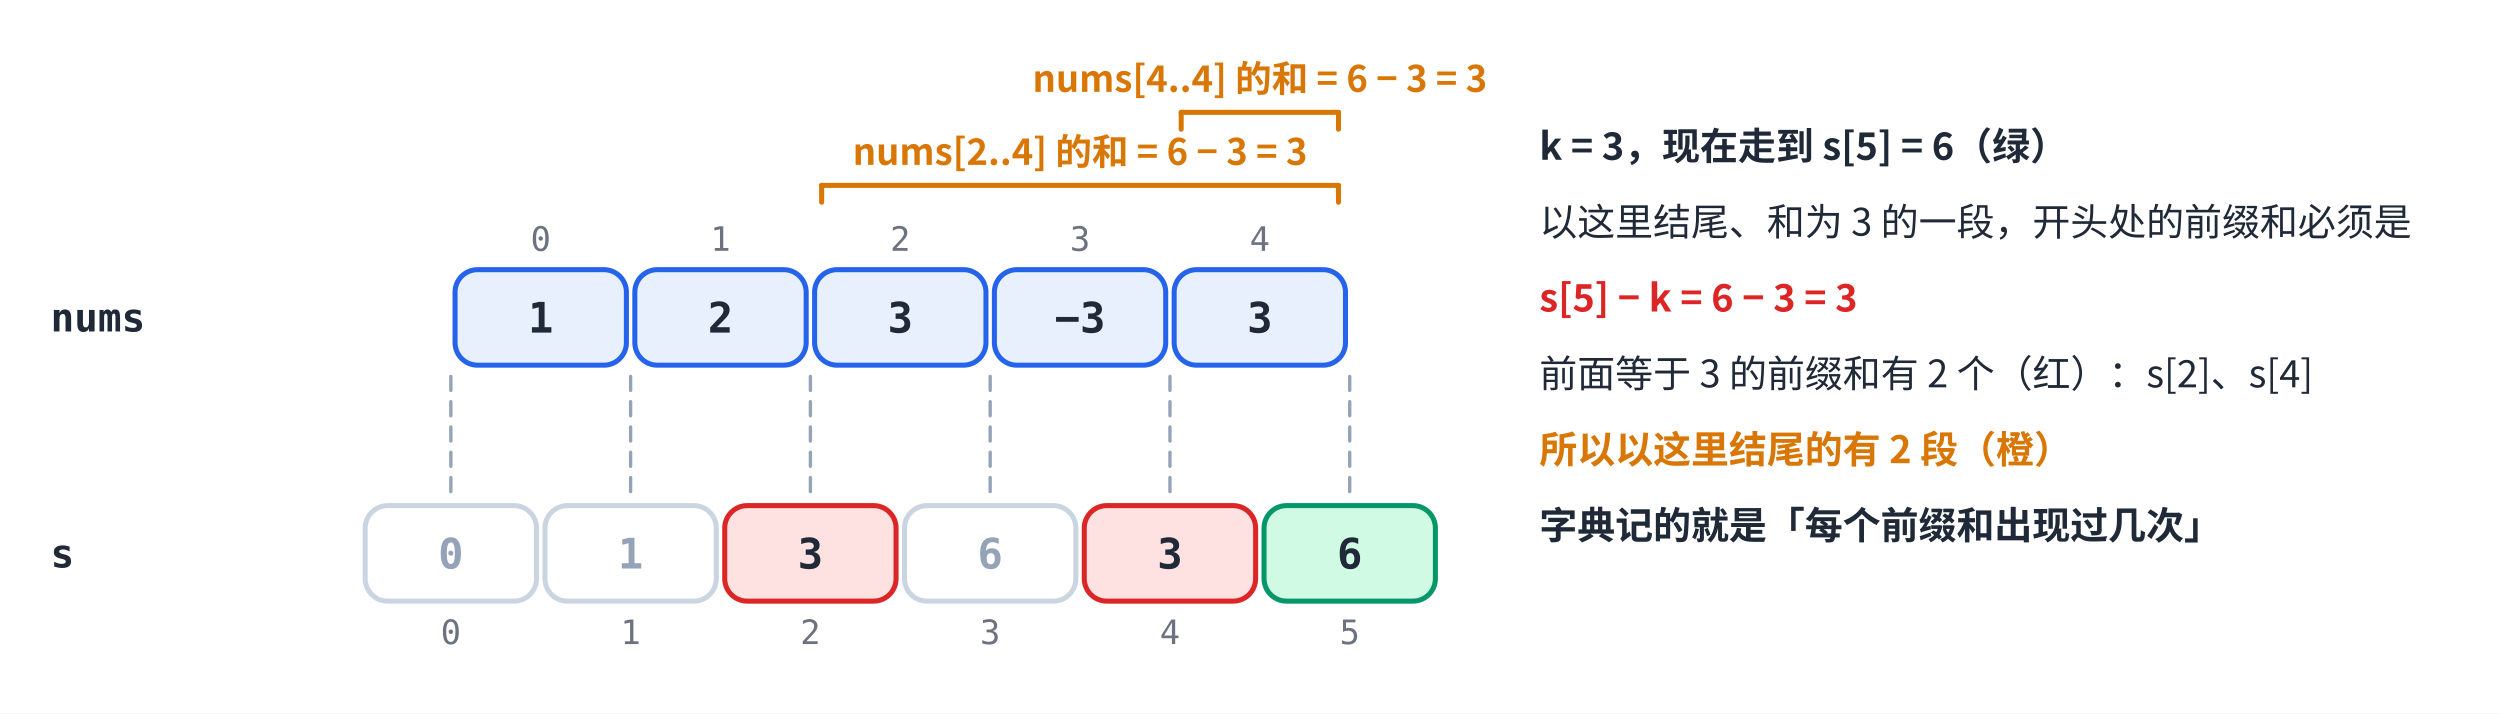
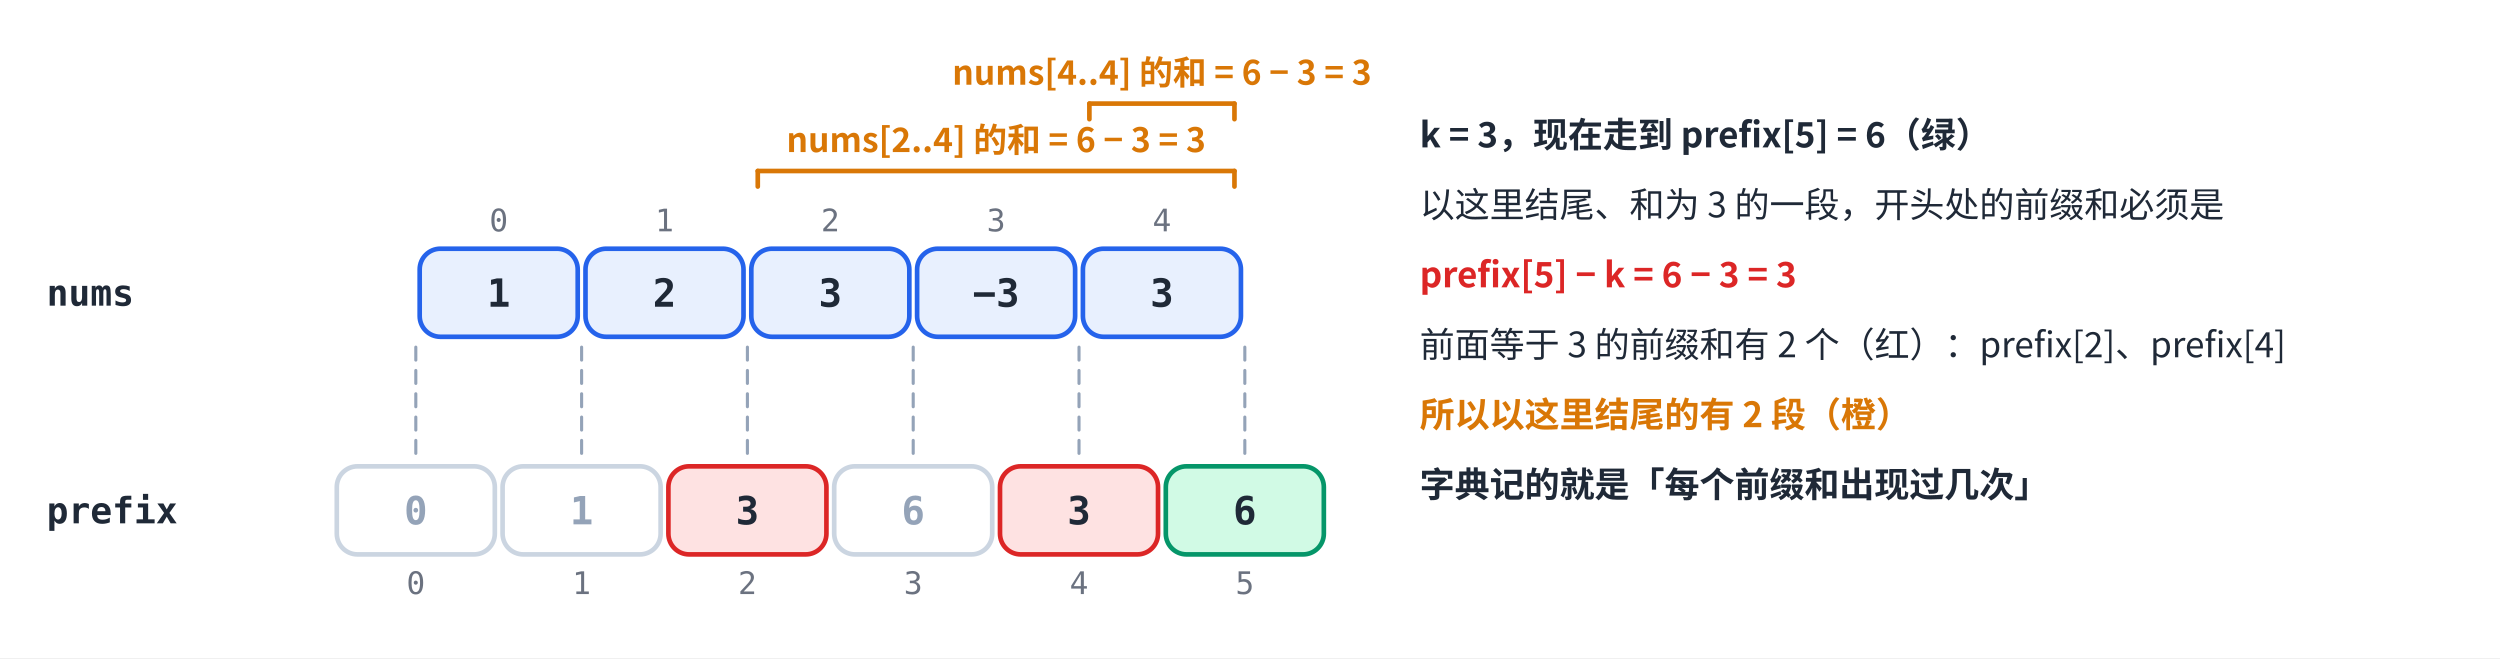
- <svg xmlns="http://www.w3.org/2000/svg" width="890" height="254" viewBox="0 0 890 254">
-   <rect width="890" height="254" fill="#FFFFFF" />
+ <svg xmlns="http://www.w3.org/2000/svg" width="965" height="254" viewBox="0 0 965 254">
+   <rect width="965" height="254" fill="#FFFFFF" />
  <text x="18.0" y="118.0" font-size="14" fill="#1F2937" text-anchor="start" font-family="Menlo, Consolas, DejaVu Sans Mono, PingFang SC, monospace" font-weight="700">nums</text>
  <rect x="162.0" y="96.0" width="61.0" height="34.0" rx="8" fill="#E8F0FE" stroke="#2563EB" stroke-width="1.8" />
  <text x="192.5" y="118.4" font-size="15" fill="#1F2937" text-anchor="middle" font-family="Menlo, Consolas, DejaVu Sans Mono, PingFang SC, monospace" font-weight="700">1</text>
  <text x="192.5" y="89.3" font-size="12" fill="#6B7280" text-anchor="middle" font-family="Menlo, Consolas, DejaVu Sans Mono, PingFang SC, monospace">0</text>
  <rect x="226.0" y="96.0" width="61.0" height="34.0" rx="8" fill="#E8F0FE" stroke="#2563EB" stroke-width="1.8" />
  <text x="256.5" y="118.4" font-size="15" fill="#1F2937" text-anchor="middle" font-family="Menlo, Consolas, DejaVu Sans Mono, PingFang SC, monospace" font-weight="700">2</text>
  <text x="256.5" y="89.3" font-size="12" fill="#6B7280" text-anchor="middle" font-family="Menlo, Consolas, DejaVu Sans Mono, PingFang SC, monospace">1</text>
  <rect x="290.0" y="96.0" width="61.0" height="34.0" rx="8" fill="#E8F0FE" stroke="#2563EB" stroke-width="1.8" />
  <text x="320.5" y="118.4" font-size="15" fill="#1F2937" text-anchor="middle" font-family="Menlo, Consolas, DejaVu Sans Mono, PingFang SC, monospace" font-weight="700">3</text>
  <text x="320.5" y="89.3" font-size="12" fill="#6B7280" text-anchor="middle" font-family="Menlo, Consolas, DejaVu Sans Mono, PingFang SC, monospace">2</text>
  <rect x="354.0" y="96.0" width="61.0" height="34.0" rx="8" fill="#E8F0FE" stroke="#2563EB" stroke-width="1.8" />
  <text x="384.5" y="118.4" font-size="15" fill="#1F2937" text-anchor="middle" font-family="Menlo, Consolas, DejaVu Sans Mono, PingFang SC, monospace" font-weight="700">−3</text>
  <text x="384.5" y="89.3" font-size="12" fill="#6B7280" text-anchor="middle" font-family="Menlo, Consolas, DejaVu Sans Mono, PingFang SC, monospace">3</text>
  <rect x="418.0" y="96.0" width="61.0" height="34.0" rx="8" fill="#E8F0FE" stroke="#2563EB" stroke-width="1.8" />
  <text x="448.5" y="118.4" font-size="15" fill="#1F2937" text-anchor="middle" font-family="Menlo, Consolas, DejaVu Sans Mono, PingFang SC, monospace" font-weight="700">3</text>
  <text x="448.5" y="89.3" font-size="12" fill="#6B7280" text-anchor="middle" font-family="Menlo, Consolas, DejaVu Sans Mono, PingFang SC, monospace">4</text>
-   <text x="18.0" y="202.0" font-size="14" fill="#1F2937" text-anchor="start" font-family="Menlo, Consolas, DejaVu Sans Mono, PingFang SC, monospace" font-weight="700">s</text>
+   <text x="18.0" y="202.0" font-size="14" fill="#1F2937" text-anchor="start" font-family="Menlo, Consolas, DejaVu Sans Mono, PingFang SC, monospace" font-weight="700">prefix</text>
  <rect x="130.0" y="180.0" width="61.0" height="34.0" rx="8" fill="#FFFFFF" stroke="#CBD5E1" stroke-width="1.8" />
  <text x="160.5" y="202.4" font-size="15" fill="#94A3B8" text-anchor="middle" font-family="Menlo, Consolas, DejaVu Sans Mono, PingFang SC, monospace" font-weight="700">0</text>
  <text x="160.5" y="229.3" font-size="12" fill="#6B7280" text-anchor="middle" font-family="Menlo, Consolas, DejaVu Sans Mono, PingFang SC, monospace">0</text>
  <rect x="194.0" y="180.0" width="61.0" height="34.0" rx="8" fill="#FFFFFF" stroke="#CBD5E1" stroke-width="1.8" />
  <text x="224.5" y="202.4" font-size="15" fill="#94A3B8" text-anchor="middle" font-family="Menlo, Consolas, DejaVu Sans Mono, PingFang SC, monospace" font-weight="700">1</text>
  <text x="224.5" y="229.3" font-size="12" fill="#6B7280" text-anchor="middle" font-family="Menlo, Consolas, DejaVu Sans Mono, PingFang SC, monospace">1</text>
  <rect x="258.0" y="180.0" width="61.0" height="34.0" rx="8" fill="#FEE2E2" stroke="#DC2626" stroke-width="1.8" />
  <text x="288.5" y="202.4" font-size="15" fill="#1F2937" text-anchor="middle" font-family="Menlo, Consolas, DejaVu Sans Mono, PingFang SC, monospace" font-weight="700">3</text>
  <text x="288.5" y="229.3" font-size="12" fill="#6B7280" text-anchor="middle" font-family="Menlo, Consolas, DejaVu Sans Mono, PingFang SC, monospace">2</text>
  <rect x="322.0" y="180.0" width="61.0" height="34.0" rx="8" fill="#FFFFFF" stroke="#CBD5E1" stroke-width="1.8" />
  <text x="352.5" y="202.4" font-size="15" fill="#94A3B8" text-anchor="middle" font-family="Menlo, Consolas, DejaVu Sans Mono, PingFang SC, monospace" font-weight="700">6</text>
  <text x="352.5" y="229.3" font-size="12" fill="#6B7280" text-anchor="middle" font-family="Menlo, Consolas, DejaVu Sans Mono, PingFang SC, monospace">3</text>
  <rect x="386.0" y="180.0" width="61.0" height="34.0" rx="8" fill="#FEE2E2" stroke="#DC2626" stroke-width="1.8" />
  <text x="416.5" y="202.4" font-size="15" fill="#1F2937" text-anchor="middle" font-family="Menlo, Consolas, DejaVu Sans Mono, PingFang SC, monospace" font-weight="700">3</text>
  <text x="416.5" y="229.3" font-size="12" fill="#6B7280" text-anchor="middle" font-family="Menlo, Consolas, DejaVu Sans Mono, PingFang SC, monospace">4</text>
  <rect x="450.0" y="180.0" width="61.0" height="34.0" rx="8" fill="#D1FAE5" stroke="#059669" stroke-width="1.8" />
  <text x="480.5" y="202.4" font-size="15" fill="#1F2937" text-anchor="middle" font-family="Menlo, Consolas, DejaVu Sans Mono, PingFang SC, monospace" font-weight="700">6</text>
  <text x="480.5" y="229.3" font-size="12" fill="#6B7280" text-anchor="middle" font-family="Menlo, Consolas, DejaVu Sans Mono, PingFang SC, monospace">5</text>
  <line x1="160.5" y1="134.0" x2="160.5" y2="176.0" stroke="#94A3B8" stroke-width="1.2" stroke-linecap="round" stroke-dasharray="5 4" />
  <line x1="224.5" y1="134.0" x2="224.5" y2="176.0" stroke="#94A3B8" stroke-width="1.2" stroke-linecap="round" stroke-dasharray="5 4" />
  <line x1="288.5" y1="134.0" x2="288.5" y2="176.0" stroke="#94A3B8" stroke-width="1.2" stroke-linecap="round" stroke-dasharray="5 4" />
  <line x1="352.5" y1="134.0" x2="352.5" y2="176.0" stroke="#94A3B8" stroke-width="1.2" stroke-linecap="round" stroke-dasharray="5 4" />
  <line x1="416.5" y1="134.0" x2="416.5" y2="176.0" stroke="#94A3B8" stroke-width="1.2" stroke-linecap="round" stroke-dasharray="5 4" />
  <line x1="480.5" y1="134.0" x2="480.5" y2="176.0" stroke="#94A3B8" stroke-width="1.2" stroke-linecap="round" stroke-dasharray="5 4" />
  <line x1="292.5" y1="66.0" x2="476.5" y2="66.0" stroke="#D97706" stroke-width="1.8" stroke-linecap="round" />
  <line x1="292.5" y1="66.0" x2="292.5" y2="72.0" stroke="#D97706" stroke-width="1.8" stroke-linecap="round" />
  <line x1="476.5" y1="66.0" x2="476.5" y2="72.0" stroke="#D97706" stroke-width="1.8" stroke-linecap="round" />
  <text x="384.5" y="58.7" font-size="13" fill="#D97706" text-anchor="middle" font-family="PingFang SC, Hiragino Sans GB, Microsoft YaHei, Noto Sans CJK SC, Helvetica, Arial, sans-serif" font-weight="700">nums[2..4] 的和 = 6 − 3 = 3</text>
  <line x1="420.5" y1="40.0" x2="476.5" y2="40.0" stroke="#D97706" stroke-width="1.8" stroke-linecap="round" />
  <line x1="420.5" y1="40.0" x2="420.5" y2="46.0" stroke="#D97706" stroke-width="1.8" stroke-linecap="round" />
  <line x1="476.5" y1="40.0" x2="476.5" y2="46.0" stroke="#D97706" stroke-width="1.8" stroke-linecap="round" />
  <text x="448.5" y="32.7" font-size="13" fill="#D97706" text-anchor="middle" font-family="PingFang SC, Hiragino Sans GB, Microsoft YaHei, Noto Sans CJK SC, Helvetica, Arial, sans-serif" font-weight="700">nums[4..4] 的和 = 6 − 3 = 3</text>
-   <text x="548.0" y="56.9" font-size="13.5" fill="#1F2937" text-anchor="start" font-family="PingFang SC, Hiragino Sans GB, Microsoft YaHei, Noto Sans CJK SC, Helvetica, Arial, sans-serif" font-weight="700">k = 3，现在走到 s[5] = 6（绿）</text>
+   <text x="548.0" y="56.9" font-size="13.5" fill="#1F2937" text-anchor="start" font-family="PingFang SC, Hiragino Sans GB, Microsoft YaHei, Noto Sans CJK SC, Helvetica, Arial, sans-serif" font-weight="700">k = 3，现在走到 prefix[5] = 6（绿）</text>
  <text x="548.0" y="83.9" font-size="13.5" fill="#1F2937" text-anchor="start" font-family="PingFang SC, Hiragino Sans GB, Microsoft YaHei, Noto Sans CJK SC, Helvetica, Arial, sans-serif">以这里结尾、和为 3 的一段，开头处的前缀和必须是</text>
-   <text x="548.0" y="110.9" font-size="13.5" fill="#DC2626" text-anchor="start" font-family="PingFang SC, Hiragino Sans GB, Microsoft YaHei, Noto Sans CJK SC, Helvetica, Arial, sans-serif" font-weight="700">s[5] − k = 6 − 3 = 3</text>
-   <text x="548.0" y="137.9" font-size="13.5" fill="#1F2937" text-anchor="start" font-family="PingFang SC, Hiragino Sans GB, Microsoft YaHei, Noto Sans CJK SC, Helvetica, Arial, sans-serif">前面等于 3 的前缀和有 2 个（红）：s[2]、s[4]</text>
+   <text x="548.0" y="110.9" font-size="13.5" fill="#DC2626" text-anchor="start" font-family="PingFang SC, Hiragino Sans GB, Microsoft YaHei, Noto Sans CJK SC, Helvetica, Arial, sans-serif" font-weight="700">prefix[5] − k = 6 − 3 = 3</text>
+   <text x="548.0" y="137.9" font-size="13.5" fill="#1F2937" text-anchor="start" font-family="PingFang SC, Hiragino Sans GB, Microsoft YaHei, Noto Sans CJK SC, Helvetica, Arial, sans-serif">前面等于 3 的前缀和有 2 个（红）：prefix[2]、prefix[4]</text>
  <text x="548.0" y="164.9" font-size="13.5" fill="#D97706" text-anchor="start" font-family="PingFang SC, Hiragino Sans GB, Microsoft YaHei, Noto Sans CJK SC, Helvetica, Arial, sans-serif" font-weight="700">所以以这里结尾的有 2 段（橙）</text>
  <text x="548.0" y="191.9" font-size="13.5" fill="#1F2937" text-anchor="start" font-family="PingFang SC, Hiragino Sans GB, Microsoft YaHei, Noto Sans CJK SC, Helvetica, Arial, sans-serif" font-weight="700">字典记的就是「每个前缀和出现过几次」</text>
</svg>
